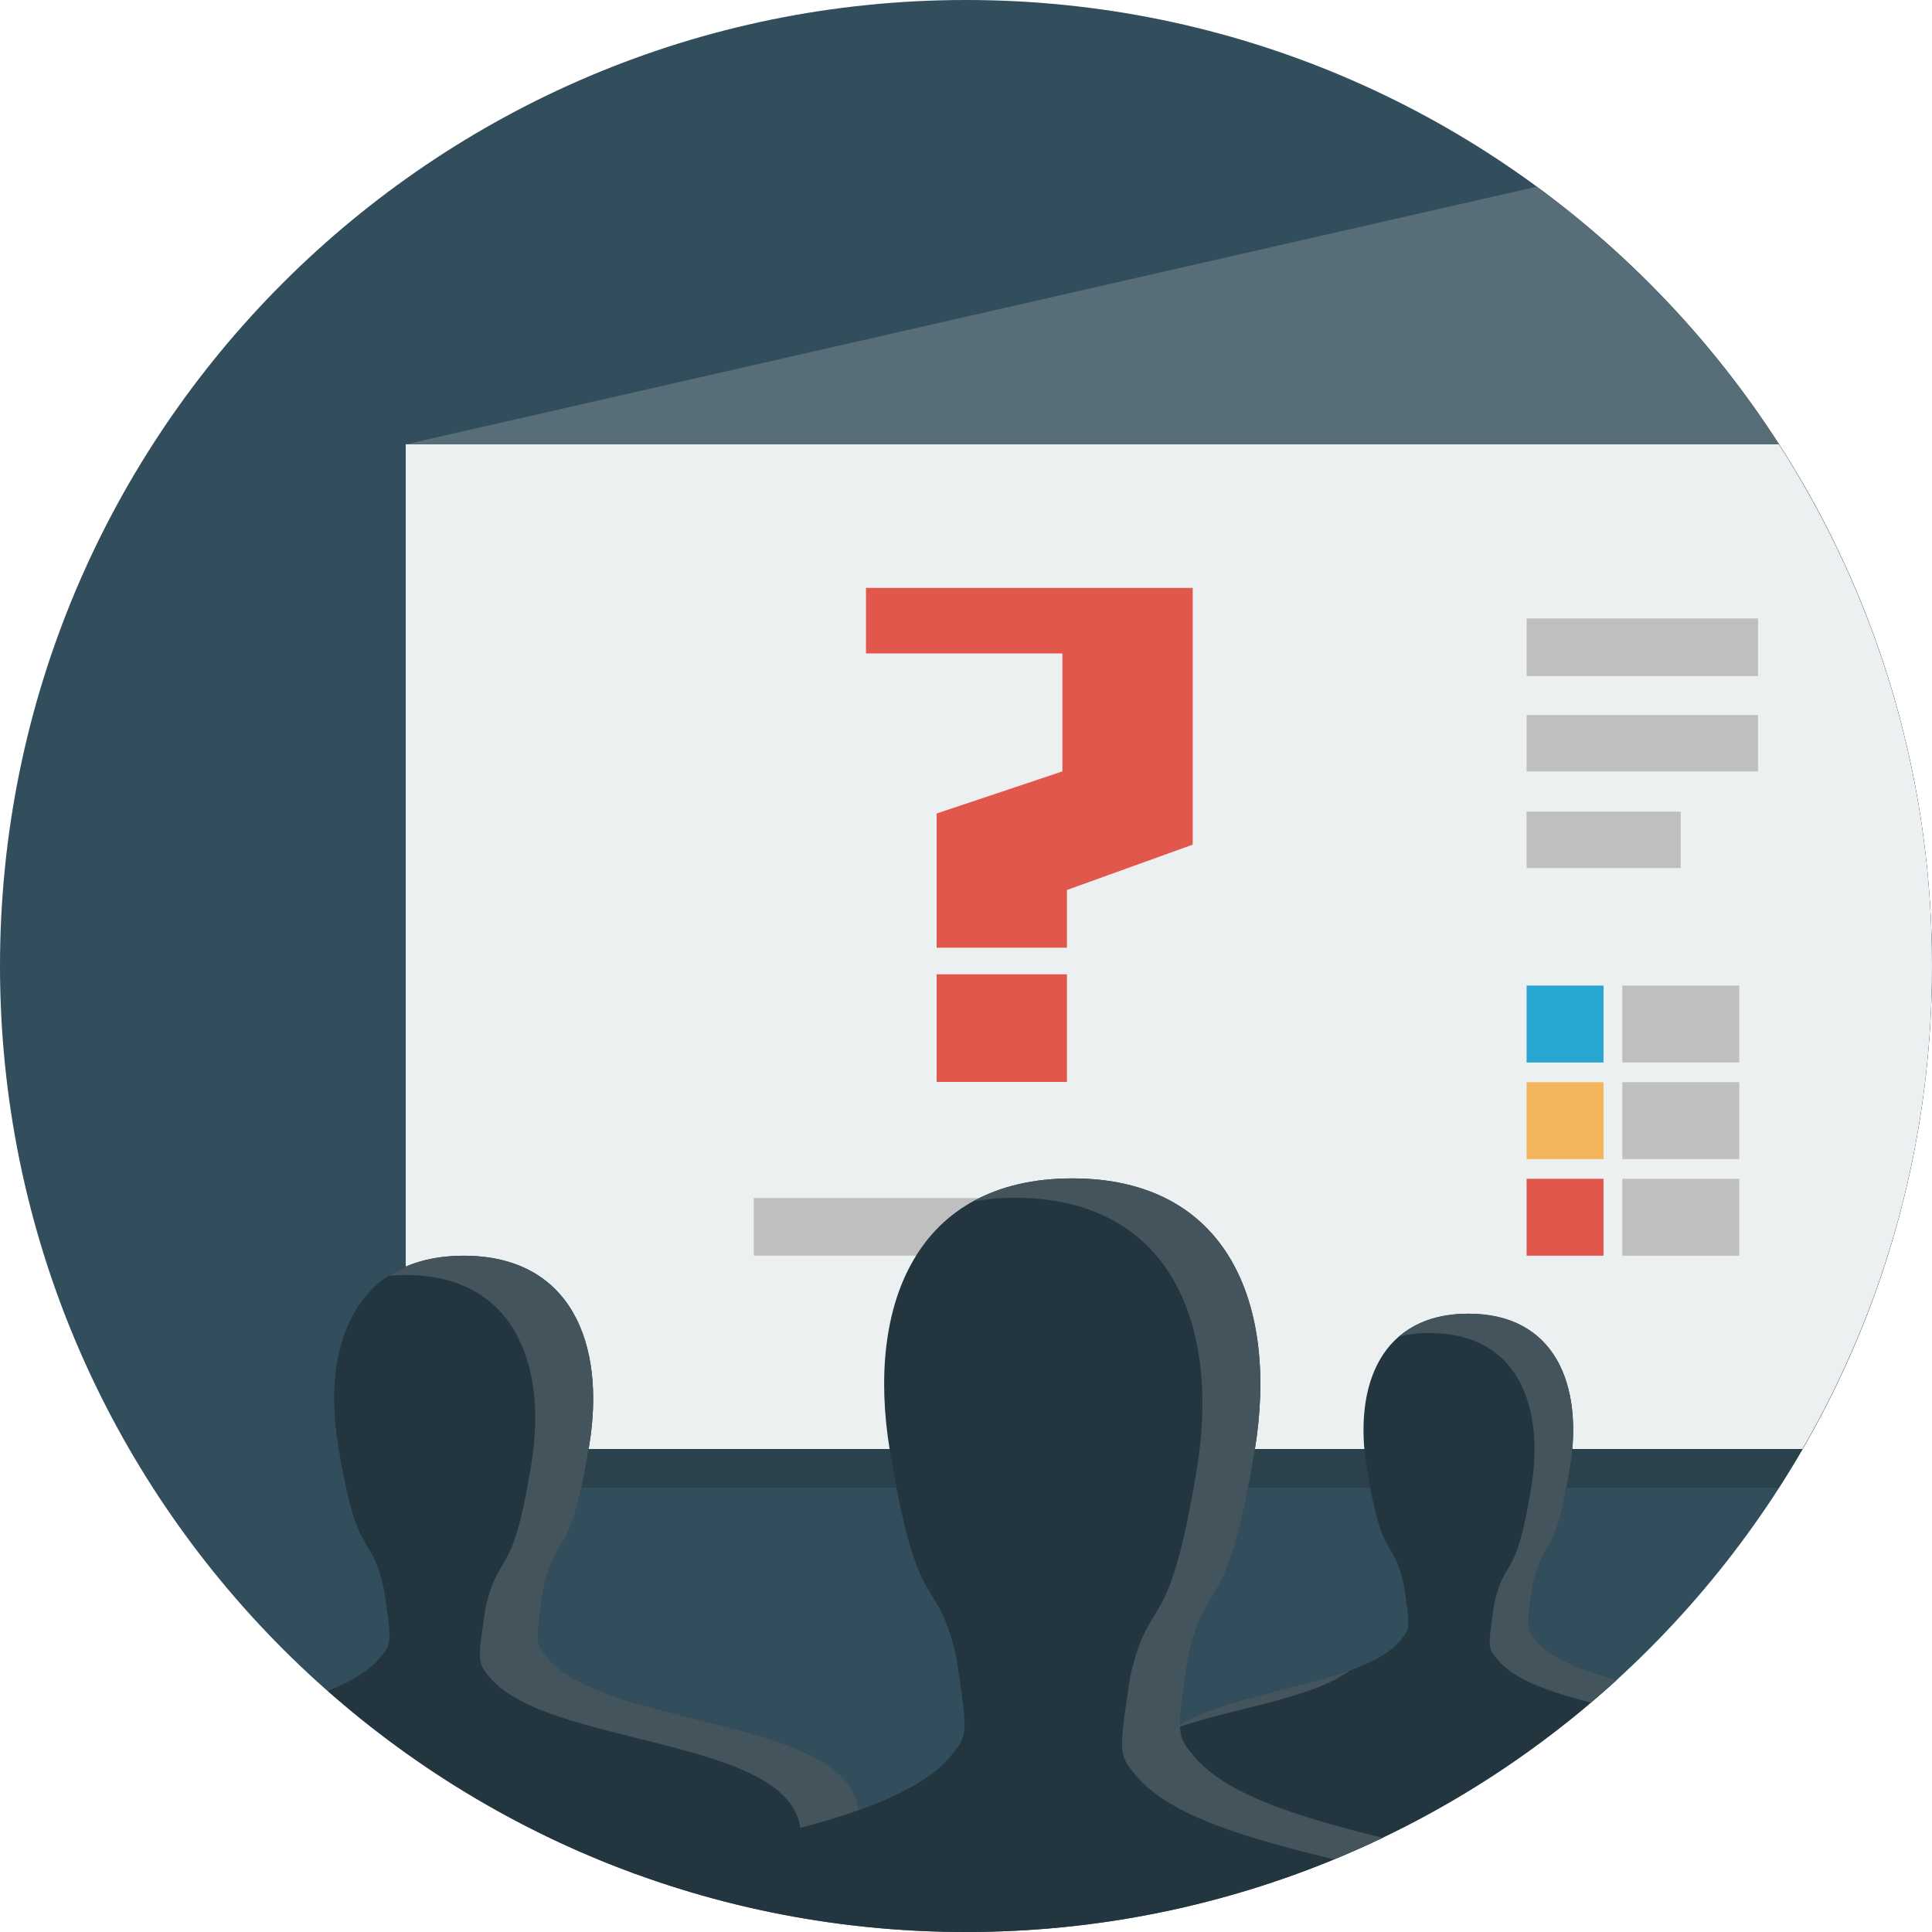
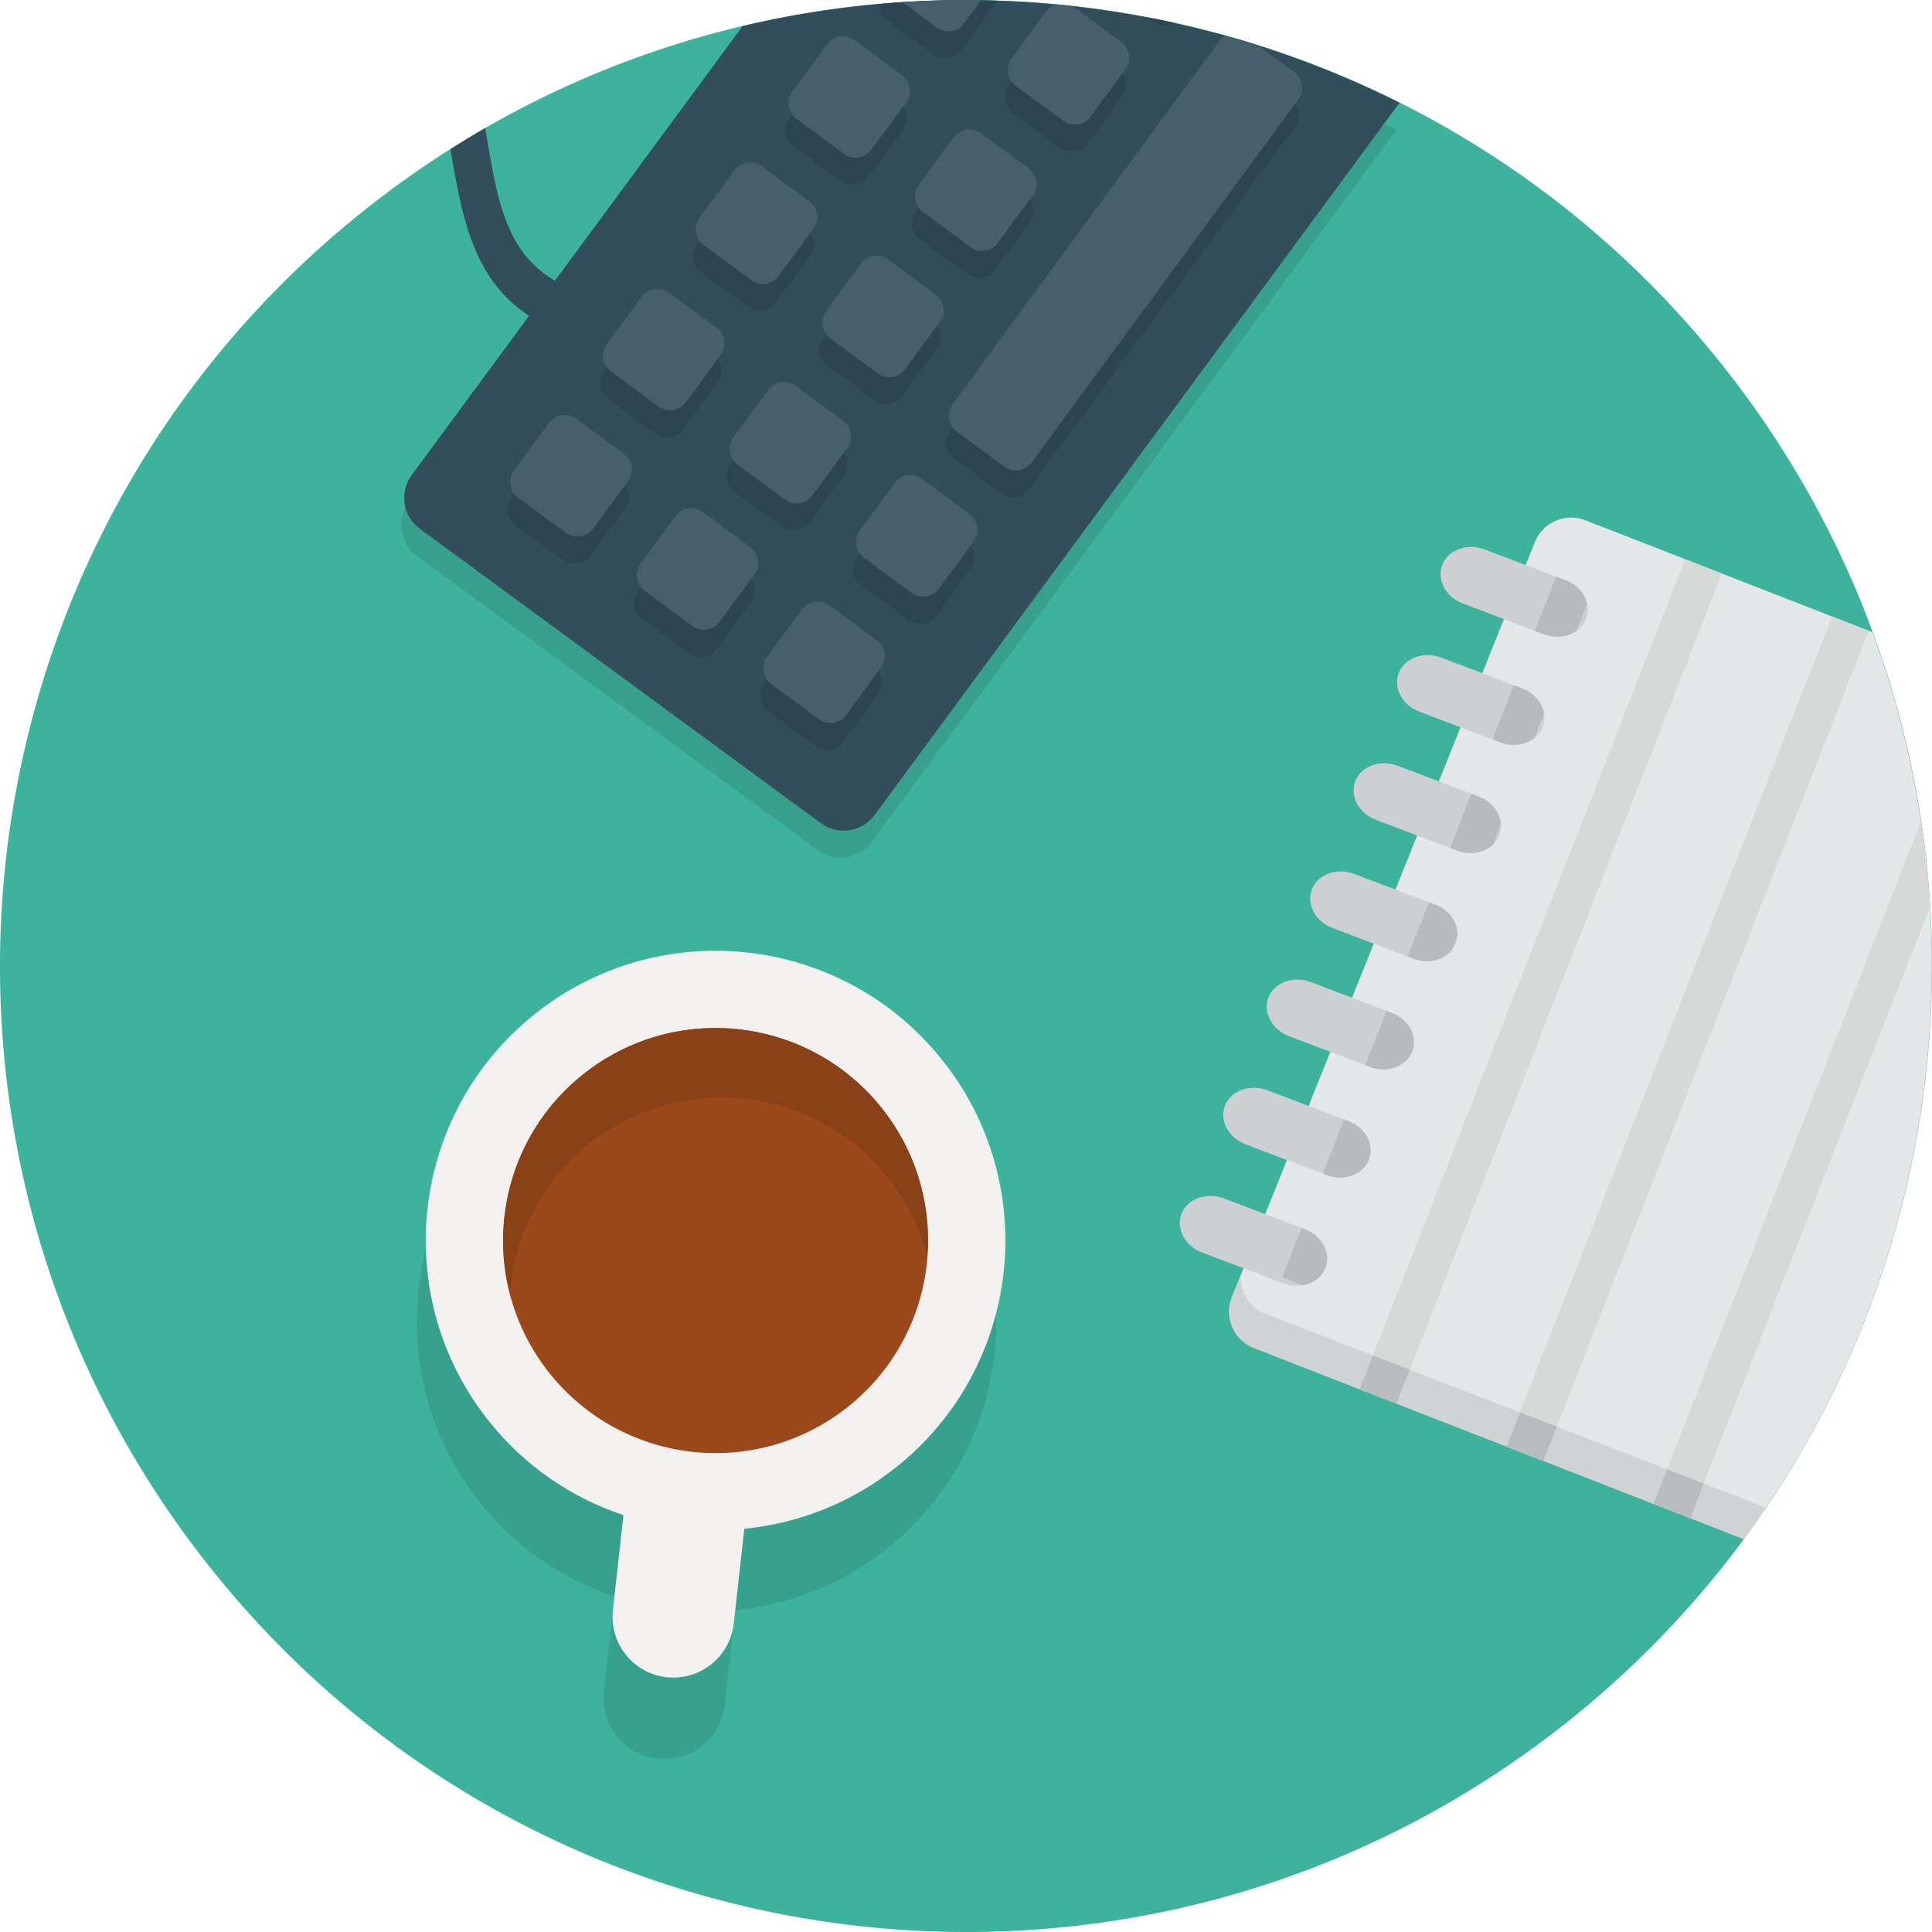
<svg xmlns="http://www.w3.org/2000/svg" version="1.1" id="圖層_1" x="0px" y="0px" width="200px" height="200px" viewBox="0 0 200 200" enable-background="new 0 0 200 200" xml:space="preserve">
  <g>
-     <path fill="#324D5B" d="M100,0c55.229,0,100,44.771,100,100s-44.771,100-100,100S0,155.229,0,100S44.771,0,100,0z" />
-     <path fill="#2B424D" d="M42,50v104h142.146C194.164,138.422,200,119.898,200,100c0-18.219-4.898-35.289-13.412-50H42z" />
-     <path fill="#ECF0F1" d="M42,46v104h144.588C195.102,135.289,200,118.219,200,100c0-19.898-5.836-38.422-15.854-54H42z" />
-     <path fill="#BFBFBF" d="M78.033,124.021h39.959v5.963H78.033v-5.961V124.021z" />
-     <path fill="#26A6D1" d="M158.035,102.027h7.961v7.963h-7.961V102.027z" />
-     <path fill="#F4B459" d="M158.035,112.027h7.961v7.963h-7.961V112.027z" />
-     <path fill="#E2574C" d="M158.035,122.027h7.961v7.963h-7.961V122.027z" />
-     <path fill="#BFBFBF" d="M158.035,64.021v5.963h23.959v-5.963H158.035z M158.035,79.859h23.959v-5.838h-23.959V79.859z    M173.992,84.021h-15.959v5.838h15.959V84.021z M167.941,109.99h12.105v-7.963h-12.105V109.99z M167.941,119.99h12.105v-7.963   h-12.105V119.99z M167.941,129.99h12.105v-7.963h-12.105V129.99z" />
-     <path fill="#576E79" d="M184.146,46c-6.66-10.359-15.168-19.408-25.076-26.674L42,46H184.146z" />
-     <path fill="#233640" d="M56.668,171.598c-1.244-1.512-1.244-1.512-0.41-7.125c1.424-6.281,2.713-2.381,4.748-14.914   c1.709-10.523-1.936-19.564-13.006-19.564c-11.068,0-14.715,9.041-13.006,19.564c2.035,12.533,3.324,8.633,4.748,14.914   c0.834,5.615,0.834,5.615-0.41,7.125c-1.17,1.422-3.082,2.52-5.393,3.445c9.268,8.164,20.049,14.656,31.885,18.959H90   c0,0-0.986-5.988-1.197-7.07C87.023,177.789,62.564,178.758,56.668,171.598z" />
-     <path fill="#44545C" d="M42,131.992c11.07,0,14.715,9.043,13.006,19.566c-2.033,12.531-3.324,8.633-4.748,14.914   c-0.834,5.613-0.834,5.613,0.41,7.123c5.896,7.16,30.355,6.189,32.135,15.334c0.129,0.67,0.557,3.225,0.865,5.07H90   c0,0-0.986-5.988-1.197-7.07c-1.779-9.145-26.238-8.174-32.135-15.334c-1.244-1.512-1.244-1.512-0.41-7.123   c1.424-6.281,2.713-2.383,4.748-14.914c1.709-10.523-1.936-19.566-13.006-19.566c-3.189,0-5.744,0.77-7.75,2.092   C40.814,132.031,41.391,131.992,42,131.992z" />
-     <path fill="#233640" d="M159.018,169.797c-1.006-1.227-1.006-1.227-0.332-5.791c1.152-5.104,2.199-1.934,3.842-12.119   c1.385-8.547-1.564-15.895-10.527-15.895s-11.91,7.348-10.527,15.895c1.643,10.186,2.689,7.016,3.842,12.119   c0.674,4.563,0.674,4.563-0.332,5.791c-4.771,5.82-24.572,5.031-26.014,12.457c-0.17,0.879-0.969,5.748-0.969,5.748l15.061,6.377   c12.826-4.492,24.465-11.508,34.301-20.477C163.756,172.895,160.578,171.703,159.018,169.797z" />
-     <path fill="#44545C" d="M139.787,172.9c-5.906,2.146-14.441,3.146-18.535,6.146C127.219,176.879,135.781,175.891,139.787,172.9z    M159.018,169.797c-1.006-1.227-1.006-1.227-0.332-5.791c1.152-5.104,2.199-1.934,3.842-12.119   c1.385-8.547-1.564-15.895-10.527-15.895c-3.066,0-5.412,0.875-7.137,2.35c0.953-0.225,1.994-0.35,3.137-0.35   c8.961,0,11.912,7.348,10.527,15.895c-1.643,10.186-2.689,7.016-3.842,12.119c-0.674,4.563-0.674,4.563,0.332,5.791   c1.746,2.127,5.508,3.371,9.643,4.457c0.91-0.773,1.82-1.547,2.703-2.354C163.756,172.895,160.578,171.703,159.018,169.797z" />
-     <path fill="#233640" d="M65.332,193.82C76.133,197.813,87.811,200,100,200c15.438,0,30.055-3.504,43.109-9.75   c-8.27-2.064-16.076-4.314-19.52-8.457c-1.805-2.172-1.805-2.172-0.594-10.238c2.066-9.033,3.938-3.426,6.895-21.438   c2.479-15.129-2.814-28.129-18.891-28.129s-21.369,13-18.891,28.129c2.957,18.012,4.828,12.404,6.895,21.438   c1.211,8.066,1.211,8.066-0.594,10.238C93.051,188.24,77.125,190.104,65.332,193.82z" />
-     <path fill="#44545C" d="M123.59,181.793c-1.805-2.172-1.805-2.172-0.594-10.238c2.066-9.033,3.938-3.426,6.895-21.438   c2.479-15.129-2.814-28.129-18.891-28.129c-4.109,0-7.504,0.859-10.256,2.375c1.334-0.223,2.73-0.375,4.256-0.375   c16.076,0,21.371,13,18.891,28.129c-2.959,18.012-4.828,12.404-6.895,21.438c-1.211,8.066-1.211,8.066,0.594,10.238   c3.574,4.299,11.85,6.559,20.465,8.691c1.707-0.703,3.395-1.441,5.053-2.234C134.84,188.186,127.033,185.936,123.59,181.793z" />
+     <path fill="#3DB39E" d="M37.53,21.914C80.655-12.588,143.585-5.597,178.086,37.528c34.502,43.126,27.511,106.055-15.614,140.558   c-43.126,34.5-106.055,27.51-140.557-15.616C-12.586,119.344-5.596,56.416,37.53,21.914z" />
+     <path fill="#37A18E" d="M90.228,87.177c-1.306,1.77-3.788,2.151-5.556,0.856L43.143,57.542c-1.765-1.297-2.14-3.78-0.837-5.548   L76.566,5.511c22.842-5.412,47-2.591,67.998,7.94L90.228,87.177z M91.881,160.283c-4.702,3.761-10.192,5.856-15.769,6.409   l-1.087,9.802c-0.386,3.455-3.498,5.944-6.952,5.562c-3.456-0.385-5.947-3.499-5.561-6.951l1.09-9.827   c-5.288-1.768-10.148-5.004-13.89-9.679c-10.35-12.938-8.252-31.817,4.686-42.168c12.938-10.35,31.816-8.253,42.167,4.685   C106.915,131.053,104.818,149.932,91.881,160.283z" />
+     <path fill="#324D5B" d="M90.54,84.366c-1.305,1.77-3.789,2.151-5.556,0.856L43.453,54.73c-1.762-1.297-2.139-3.781-0.836-5.548   L76.878,2.699c22.842-5.411,47-2.59,67.999,7.941L90.54,84.366z" />
+     <path fill="#F2F1EF" d="M92.817,151.85c-4.702,3.762-10.191,5.856-15.768,6.408l-1.088,9.803c-0.385,3.454-3.498,5.945-6.951,5.562   c-3.456-0.385-5.948-3.498-5.562-6.952l1.091-9.826c-5.289-1.768-10.149-5.003-13.89-9.68   c-10.351-12.938-8.253-31.816,4.684-42.166c12.938-10.351,31.817-8.253,42.168,4.685C107.853,122.62,105.755,141.499,92.817,151.85   z" />
+     <path fill="#9B481A" d="M60.332,111.244c9.488-7.59,23.333-6.052,30.923,3.437c7.591,9.487,6.053,23.331-3.435,30.922   c-9.488,7.59-23.332,6.052-30.924-3.436C49.307,132.679,50.845,118.835,60.332,111.244z" />
+     <path fill="#E4E7E7" d="M180.515,159.323l-50.71-19.784c-2.08-0.809-3.108-3.153-2.29-5.233l31.359-78.15   c0.813-2.082,3.158-3.109,5.239-2.299l29.727,11.598C205.384,96.798,200.484,132.25,180.515,159.323L180.515,159.323z" />
    <g>
-       <path fill="#E2574C" d="M110.448,92.132v5.972H96.962v-13.89l13.016-4.361V67.642H89.646V60.86h33.823v26.578L110.448,92.132z     M96.962,112v-11.142h13.486V112H96.962z" />
+       <path fill="#D7D8D8" d="M193.45,65.302l-3.8-1.482l-33.686,85.923l3.803,1.485L193.45,65.302z M140.761,143.813l3.8,1.483    l33.684-85.925l-3.798-1.48L140.761,143.813z M199.761,93.931c-0.177-2.951-0.483-5.891-0.921-8.824l-27.668,70.569l3.802,1.485    L199.761,93.931L199.761,93.931z" />
+     </g>
+     <path fill="#CCD0D2" d="M126.699,124.062c-1.797-0.681-3.758,0.021-4.379,1.563c-0.621,1.545,0.335,3.355,2.131,4.036l8.365,3.179   c1.797,0.68,3.761-0.021,4.379-1.563c0.623-1.546-0.332-3.354-2.131-4.036L126.699,124.062z M131.201,112.867   c-1.799-0.682-3.76,0.017-4.381,1.563c-0.623,1.544,0.331,3.353,2.13,4.034l8.365,3.177c1.799,0.683,3.759-0.021,4.38-1.563   c0.622-1.549-0.332-3.354-2.13-4.034L131.201,112.867z M135.697,101.668c-1.797-0.681-3.759,0.019-4.378,1.565   c-0.622,1.545,0.33,3.352,2.129,4.033l8.366,3.179c1.798,0.682,3.758-0.021,4.379-1.563c0.621-1.547-0.332-3.355-2.127-4.035   L135.697,101.668z M140.196,90.471c-1.797-0.681-3.759,0.019-4.379,1.564c-0.623,1.544,0.331,3.352,2.13,4.034l8.366,3.176   c1.796,0.685,3.757-0.019,4.379-1.562c0.62-1.547-0.335-3.354-2.128-4.036L140.196,90.471z M144.694,79.273   c-1.798-0.681-3.759,0.019-4.38,1.565c-0.619,1.546,0.333,3.352,2.131,4.034l8.367,3.176c1.795,0.685,3.758-0.018,4.378-1.563   c0.622-1.548-0.334-3.353-2.128-4.035L144.694,79.273z M149.194,68.077c-1.797-0.684-3.761,0.017-4.382,1.564   c-0.619,1.546,0.334,3.35,2.13,4.031l8.368,3.178c1.795,0.685,3.757-0.018,4.38-1.563c0.62-1.547-0.333-3.353-2.13-4.035   L149.194,68.077z M162.06,60.056l-8.369-3.175c-1.796-0.685-3.759,0.016-4.379,1.561c-0.621,1.547,0.334,3.353,2.13,4.034   l8.367,3.178c1.798,0.683,3.757-0.02,4.38-1.564C164.81,62.543,163.855,60.737,162.06,60.056z" />
+     <path fill="#8B4117" d="M60.957,118.429c9.487-7.591,23.333-6.053,30.924,3.435c2.005,2.508,3.355,5.321,4.109,8.243   c0.412-5.367-1.109-10.894-4.735-15.426c-7.59-9.488-21.435-11.026-30.923-3.437c-6.98,5.584-9.64,14.551-7.543,22.682   C53.242,128.063,56.004,122.392,60.957,118.429z" />
+     <path fill="#D0D3D3" d="M131.01,136.014c-1.705-0.663-2.686-2.361-2.536-4.096l-0.959,2.388c-0.818,2.08,0.21,4.425,2.29,5.233   l50.71,19.784c0.788-1.07,1.512-2.176,2.253-3.269L131.01,136.014z" />
+     <g>
+       <path fill="#B9BCBE" d="M145.936,141.793l-3.809-1.474l-1.366,3.493l3.8,1.483L145.936,141.793z M176.377,153.578l-3.805-1.473    l-1.4,3.571l3.8,1.481L176.377,153.578z M161.157,147.686l-3.805-1.473l-1.388,3.53l3.803,1.485L161.157,147.686z" />
+     </g>
+     <g>
+       <path fill="#B7BBBD" d="M144.063,104.844l-0.538-0.204l-2.195,5.619l0.487,0.184c1.722,0.654,3.57,0.03,4.274-1.374l0.172-0.438    C146.695,107.145,145.77,105.49,144.063,104.844z M134.831,133.05c1.068-0.175,1.977-0.809,2.366-1.776    c0.623-1.546-0.332-3.354-2.131-4.035l-0.322-0.122l-1.998,5.12L134.831,133.05z M137.316,121.641    c1.797,0.679,3.759-0.021,4.378-1.565c0.623-1.548-0.33-3.353-2.127-4.034l-0.431-0.163l-2.195,5.618L137.316,121.641z     M162.06,60.056l-0.973-0.368l-2.194,5.617l0.916,0.349c1.209,0.46,2.479,0.285,3.378-0.342l1.106-2.83    C164.051,61.447,163.244,60.505,162.06,60.056z M148.562,93.646l-0.646-0.242l-2.194,5.617l0.592,0.224    c1.501,0.572,3.105,0.165,3.96-0.878l0.588-1.507C150.939,95.54,150.046,94.209,148.562,93.646z M157.561,71.253l-0.861-0.326    l-2.194,5.617l0.808,0.307c1.287,0.489,2.649,0.26,3.553-0.472l0.971-2.485C159.662,72.776,158.828,71.734,157.561,71.253z     M153.063,82.451l-0.756-0.289l-2.194,5.621l0.7,0.265c1.375,0.522,2.844,0.231,3.733-0.626l0.827-2.112    C155.287,84.113,154.414,82.965,153.063,82.451z" />
+     </g>
+     <path fill="#324D5B" d="M46.624,15.447c1.345,7.719,2.532,15.211,10.882,18.686l1.557-4.266c-6.876-2.858-7.553-9.245-8.838-16.613   C49.012,13.952,47.816,14.693,46.624,15.447z" />
+     <g>
+       <path fill="#2D4552" d="M100.15,28.39c0.904,0.665,2.172,0.475,2.836-0.428l3.6-4.902c0.663-0.903,0.467-2.175-0.436-2.842    l-4.91-3.618c-0.905-0.665-2.175-0.477-2.838,0.427l-3.599,4.902c-0.663,0.904-0.466,2.176,0.436,2.843L100.15,28.39z     M73.855,36.717l-4.911-3.619c-0.903-0.666-2.172-0.476-2.836,0.426l-3.602,4.903c-0.663,0.903-0.465,2.173,0.438,2.841    l4.909,3.617c0.904,0.667,2.174,0.476,2.838-0.427l3.6-4.901C74.955,38.654,74.758,37.383,73.855,36.717z M93.055,10.571    l-4.91-3.619c-0.904-0.666-2.173-0.476-2.836,0.427l-3.601,4.904c-0.664,0.902-0.465,2.173,0.437,2.84l4.911,3.619    c0.902,0.666,2.173,0.475,2.837-0.427l3.601-4.902C94.155,12.508,93.958,11.236,93.055,10.571z M119.35,2.243    c0.668,0.495,1.536,0.513,2.211,0.125c-0.936-0.207-1.876-0.393-2.816-0.572L119.35,2.243z M108.003,3.956L104.4,8.86    c-0.66,0.9-0.465,2.173,0.437,2.84l4.91,3.618c0.906,0.663,2.176,0.474,2.838-0.427l3.601-4.904    c0.661-0.903,0.467-2.174-0.437-2.84l-4.909-3.62C109.936,2.863,108.664,3.053,108.003,3.956z M58.254,57.959    c0.905,0.664,2.175,0.475,2.837-0.427l3.601-4.904c0.661-0.903,0.467-2.174-0.436-2.843l-4.912-3.619    c-0.905-0.664-2.174-0.474-2.836,0.428l-3.604,4.903c-0.66,0.903-0.465,2.173,0.438,2.842L58.254,57.959z M91.744,2.048l4.91,3.62    c0.904,0.664,2.175,0.473,2.836-0.429l3.603-4.901l0.121-0.261c-4.085-0.133-8.18-0.026-12.263,0.341    C90.954,1.039,91.203,1.65,91.744,2.048z M77.786,62.278c0.663-0.901,0.466-2.173-0.438-2.839l-4.908-3.618    c-0.906-0.665-2.176-0.476-2.84,0.427l-3.599,4.903c-0.661,0.902-0.467,2.174,0.435,2.841l4.911,3.619    c0.906,0.664,2.176,0.475,2.837-0.428L77.786,62.278z M133.645,10.261l-4.91-3.618c-0.904-0.667-2.173-0.474-2.836,0.428    L98.297,44.655c-0.662,0.904-0.466,2.174,0.438,2.842l4.912,3.619c0.902,0.666,2.172,0.476,2.835-0.427l27.602-37.586    C134.744,12.198,134.549,10.928,133.645,10.261L133.645,10.261z M90.548,41.462c0.905,0.667,2.176,0.475,2.838-0.426l3.6-4.902    c0.663-0.903,0.468-2.176-0.435-2.842l-4.912-3.619c-0.903-0.664-2.174-0.476-2.834,0.426l-3.602,4.904    c-0.662,0.901-0.468,2.173,0.436,2.841L90.548,41.462z M82.698,65.897l-3.603,4.901c-0.662,0.904-0.467,2.175,0.438,2.842    l4.91,3.617c0.904,0.667,2.172,0.476,2.834-0.427l3.603-4.902c0.663-0.903,0.468-2.173-0.438-2.841l-4.909-3.618    C84.63,64.804,83.361,64.994,82.698,65.897z M80.949,54.536c0.904,0.665,2.174,0.474,2.838-0.427l3.6-4.905    c0.662-0.904,0.465-2.173-0.437-2.84l-4.91-3.619c-0.904-0.664-2.174-0.475-2.837,0.427l-3.6,4.904    c-0.664,0.901-0.469,2.175,0.435,2.84L80.949,54.536z M83.455,23.642l-4.911-3.618c-0.904-0.665-2.173-0.476-2.835,0.426    l-3.604,4.904c-0.66,0.903-0.465,2.173,0.438,2.84l4.91,3.62c0.904,0.665,2.175,0.474,2.837-0.427l3.602-4.903    C84.554,25.581,84.358,24.309,83.455,23.642z M94.043,64.187c0.905,0.665,2.174,0.475,2.837-0.428l3.603-4.902    c0.662-0.904,0.467-2.174-0.438-2.841l-4.911-3.619c-0.902-0.666-2.174-0.473-2.835,0.427l-3.602,4.905    c-0.662,0.901-0.467,2.175,0.438,2.839L94.043,64.187z" />
+     </g>
+     <g>
+       <path fill="#475F6C" d="M100.462,25.578c0.904,0.665,2.173,0.475,2.837-0.427l3.599-4.903c0.664-0.903,0.467-2.175-0.435-2.841    l-4.911-3.619c-0.904-0.665-2.175-0.477-2.837,0.428l-3.599,4.903c-0.663,0.903-0.466,2.175,0.436,2.842L100.462,25.578z     M93.368,7.76l-4.912-3.62c-0.903-0.666-2.171-0.475-2.835,0.427l-3.601,4.904c-0.663,0.903-0.465,2.173,0.437,2.84l4.91,3.619    c0.903,0.666,2.174,0.475,2.838-0.428l3.6-4.901C94.468,9.697,94.271,8.426,93.368,7.76z M96.967,2.857    c0.904,0.665,2.175,0.474,2.836-0.428l1.775-2.416c-2.724-0.045-5.448,0.044-8.17,0.222L96.967,2.857L96.967,2.857z     M58.566,55.149c0.906,0.663,2.175,0.473,2.837-0.428l3.601-4.904c0.66-0.903,0.467-2.174-0.437-2.843l-4.91-3.619    c-0.907-0.664-2.175-0.474-2.837,0.427l-3.604,4.904c-0.662,0.903-0.465,2.173,0.438,2.842L58.566,55.149z M109.312,0.46    c-0.38,0.126-0.741,0.335-0.996,0.684l-3.603,4.905c-0.661,0.9-0.465,2.173,0.437,2.84l4.911,3.619    c0.905,0.663,2.174,0.473,2.836-0.428l3.602-4.904c0.66-0.903,0.466-2.174-0.437-2.84l-4.909-3.62L110.898,0.6L109.312,0.46z     M74.167,33.906l-4.911-3.619c-0.902-0.667-2.171-0.476-2.835,0.426l-3.602,4.902c-0.662,0.904-0.466,2.173,0.438,2.841    l4.909,3.618c0.904,0.667,2.174,0.474,2.837-0.428l3.601-4.901C75.268,35.843,75.07,34.572,74.167,33.906z M133.957,7.449    l-3.791-2.794c-1.093-0.345-2.195-0.652-3.299-0.959c-0.25,0.139-0.476,0.319-0.656,0.564L98.609,41.844    c-0.662,0.904-0.467,2.174,0.438,2.841l4.912,3.62c0.902,0.666,2.171,0.476,2.834-0.427l27.602-37.586    C135.057,9.386,134.861,8.117,133.957,7.449z M90.86,38.651c0.905,0.667,2.177,0.476,2.838-0.425l3.6-4.903    c0.663-0.902,0.468-2.175-0.436-2.842l-4.91-3.618c-0.904-0.665-2.175-0.476-2.836,0.426l-3.601,4.904    c-0.662,0.901-0.467,2.173,0.435,2.841L90.86,38.651z M83.768,20.831l-4.911-3.619c-0.904-0.665-2.173-0.475-2.835,0.427    l-3.604,4.904c-0.661,0.902-0.465,2.173,0.439,2.84l4.909,3.619c0.904,0.666,2.175,0.474,2.837-0.427l3.602-4.903    C84.866,22.771,84.671,21.497,83.768,20.831z M83.011,63.086l-3.603,4.902c-0.662,0.903-0.467,2.174,0.438,2.841l4.91,3.617    c0.904,0.667,2.171,0.476,2.835-0.427l3.601-4.903c0.664-0.903,0.469-2.173-0.437-2.841l-4.909-3.617    C84.942,61.994,83.674,62.183,83.011,63.086z M74.498,64.371l3.603-4.905c0.662-0.901,0.466-2.173-0.438-2.839l-4.907-3.619    c-0.907-0.665-2.177-0.475-2.84,0.428l-3.6,4.902c-0.661,0.903-0.466,2.174,0.435,2.842l4.911,3.618    C72.565,65.463,73.838,65.274,74.498,64.371z M94.356,61.376c0.904,0.665,2.173,0.474,2.837-0.428l3.601-4.903    c0.663-0.904,0.467-2.174-0.438-2.842l-4.911-3.618c-0.902-0.666-2.175-0.474-2.835,0.426l-3.602,4.906    c-0.663,0.9-0.468,2.174,0.437,2.838L94.356,61.376z M81.262,51.724c0.904,0.665,2.174,0.476,2.837-0.427l3.601-4.905    c0.663-0.903,0.465-2.172-0.436-2.839l-4.912-3.619c-0.904-0.665-2.173-0.475-2.837,0.427l-3.599,4.903    c-0.664,0.902-0.468,2.176,0.436,2.841L81.262,51.724z" />
    </g>
  </g>
</svg>
